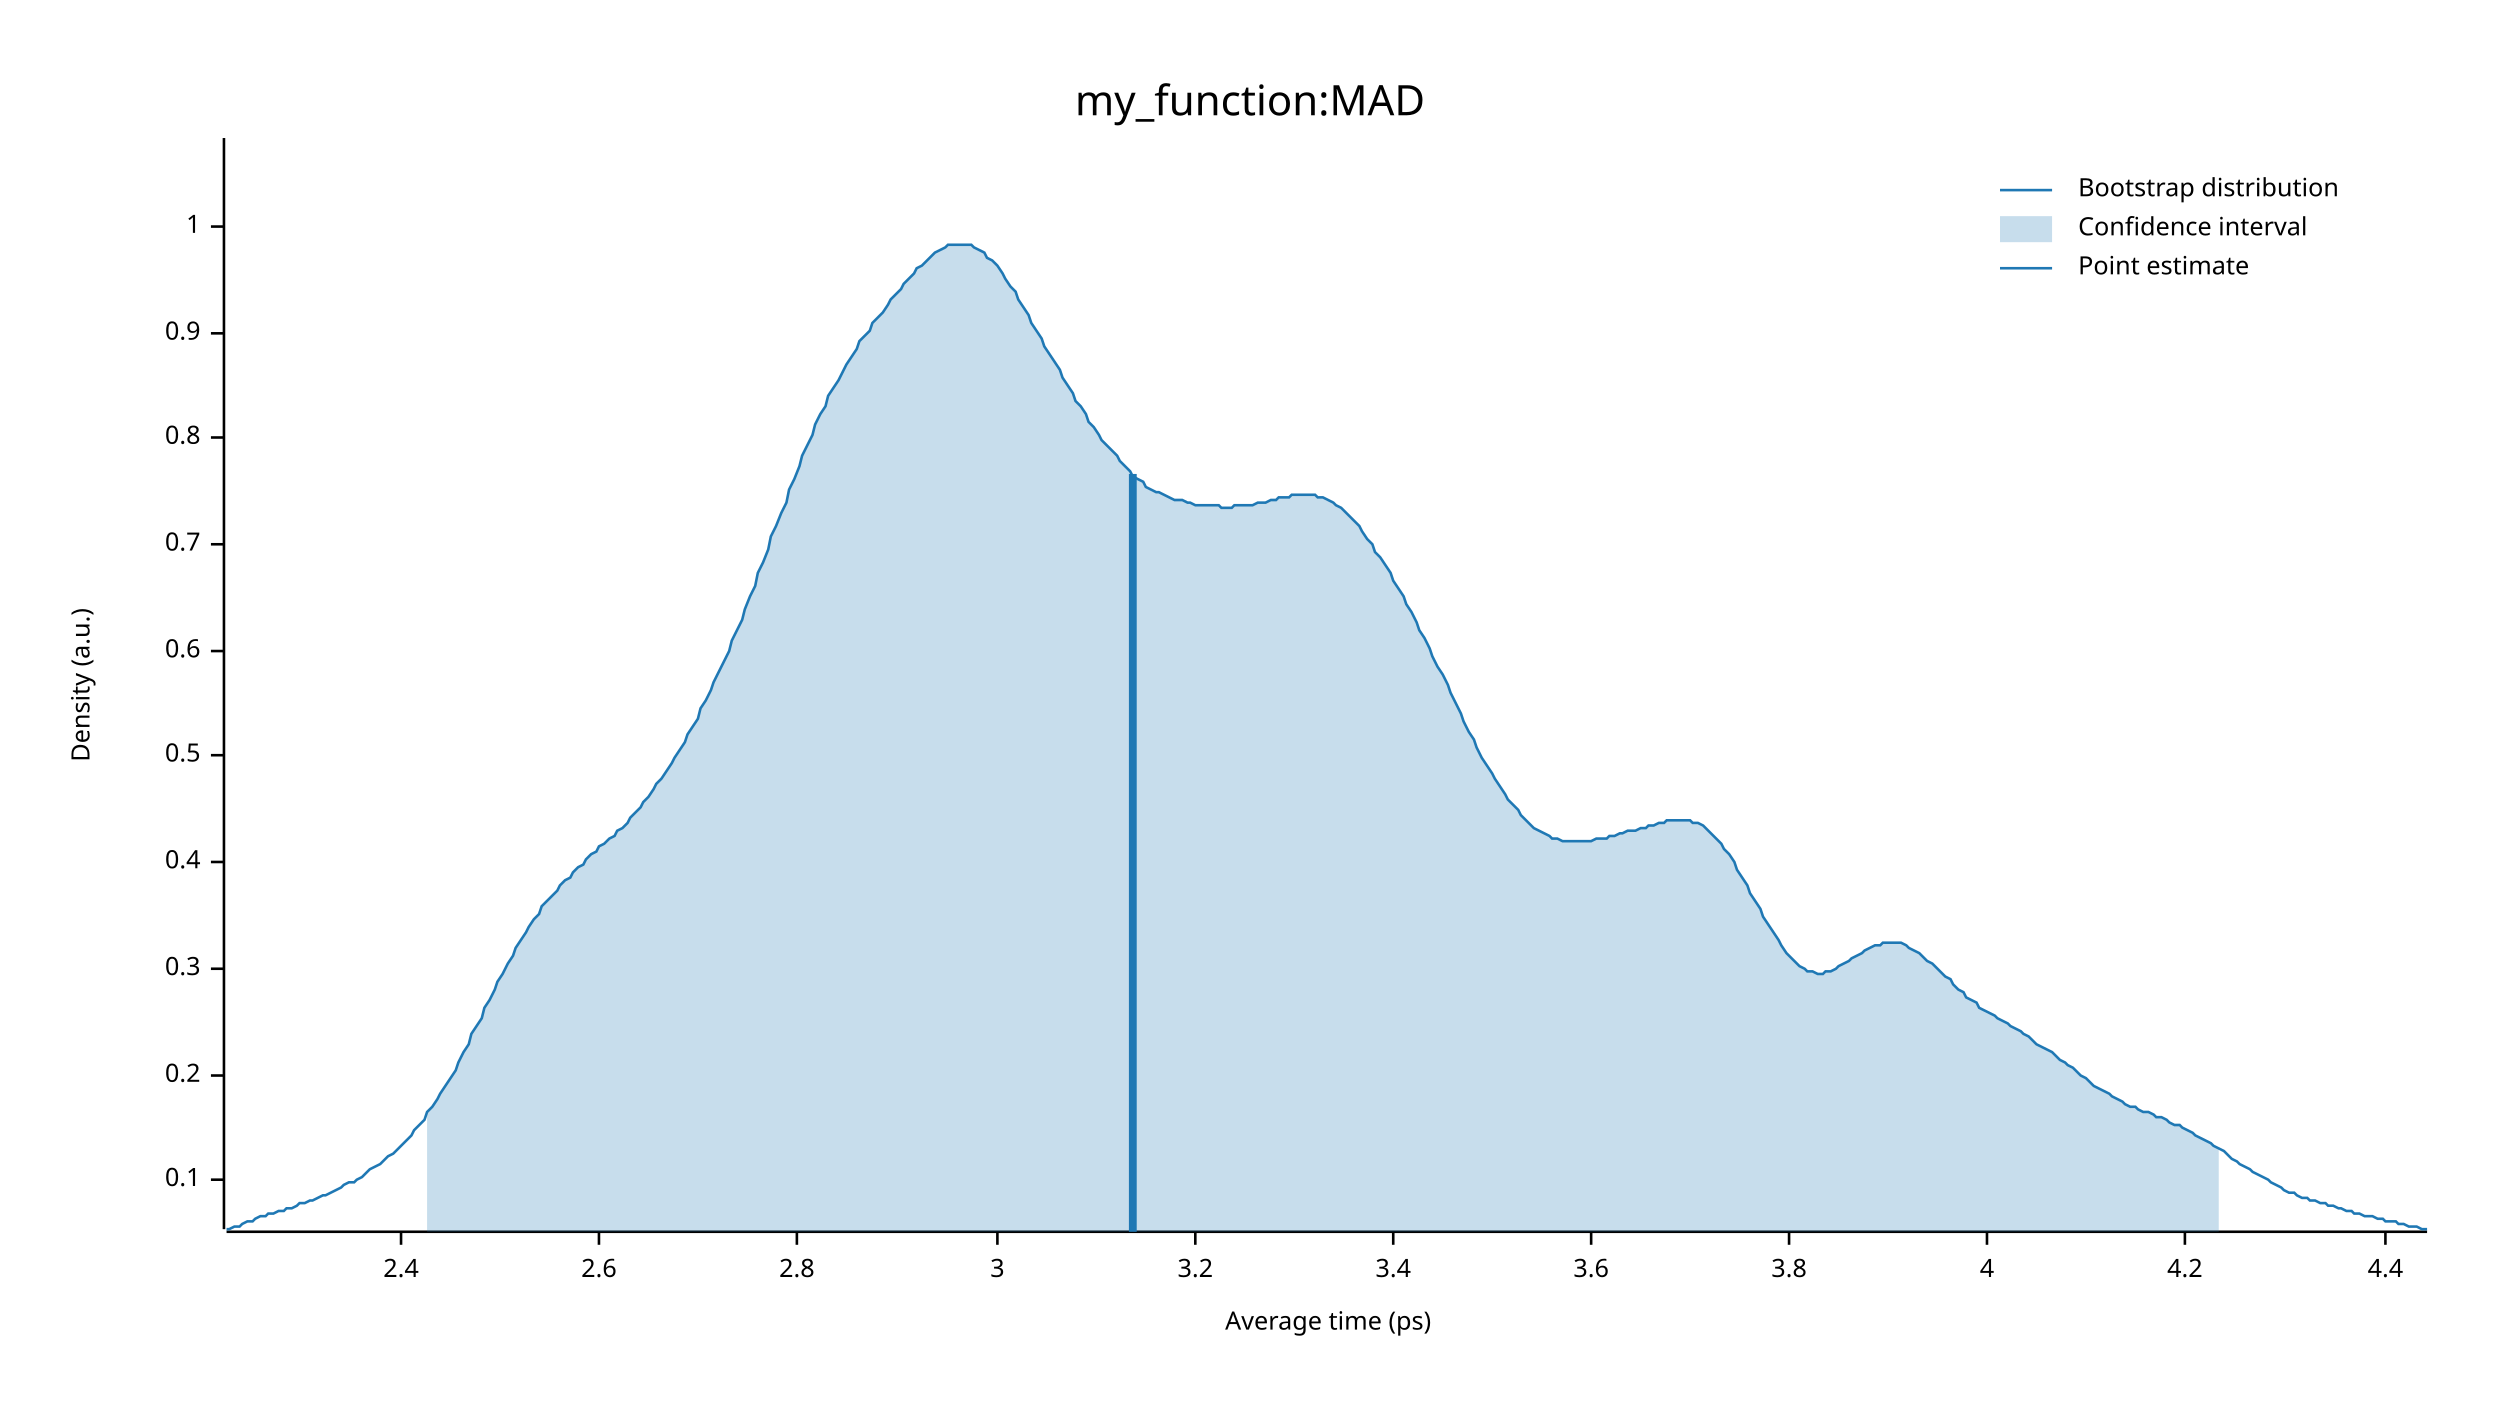
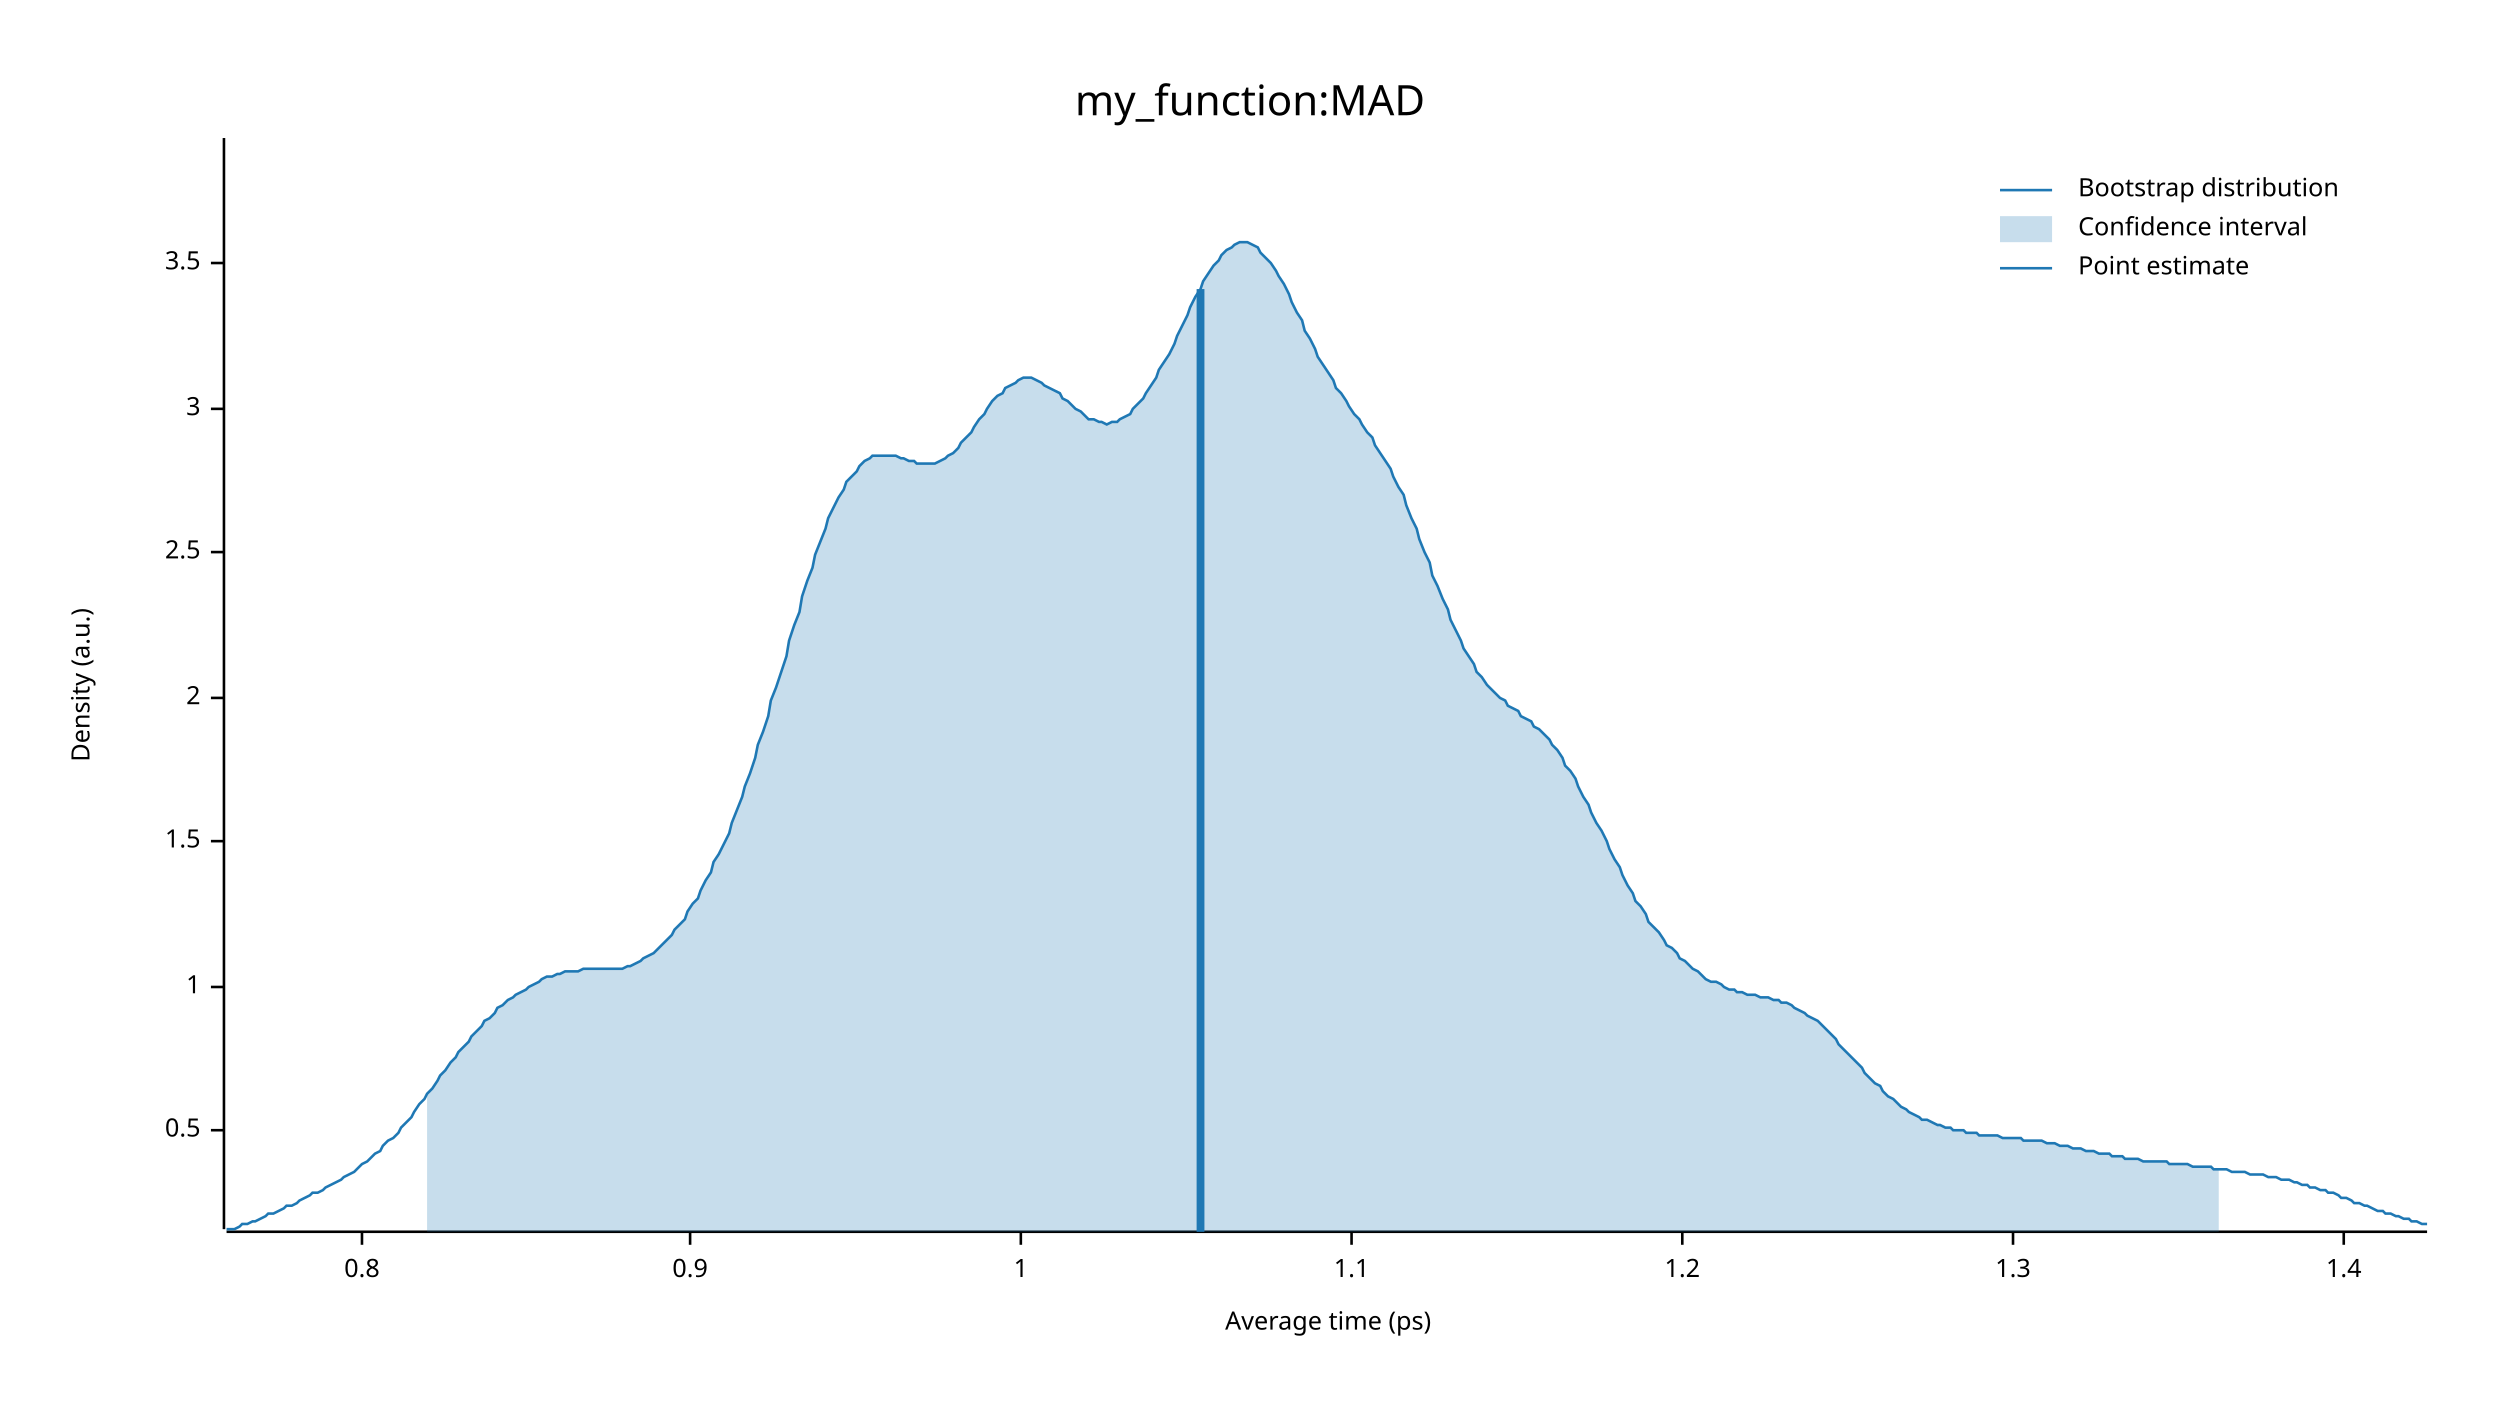
<svg xmlns="http://www.w3.org/2000/svg" width="960" height="540" viewBox="0 0 960 540">
  <text x="480" y="32" dy="0.76em" text-anchor="middle" font-family="sans-serif" font-size="16.129" opacity="1" fill="#000000">
my_function:MAD
</text>
  <text x="27" y="263" dy="0.76em" text-anchor="middle" font-family="sans-serif" font-size="9.677" opacity="1" fill="#000000" transform="rotate(270, 27, 263)">
Density (a.u.)
</text>
  <text x="510" y="513" dy="-0.5ex" text-anchor="middle" font-family="sans-serif" font-size="9.677" opacity="1" fill="#000000">
Average time (ps)
</text>
  <polyline fill="none" opacity="1" stroke="#000000" stroke-width="1" points="86,53 86,472 " />
-   <text x="77" y="453" dy="0.5ex" text-anchor="end" font-family="sans-serif" font-size="9.677" opacity="1" fill="#000000">
- 0.1
- </text>
-   <polyline fill="none" opacity="1" stroke="#000000" stroke-width="1" points="81,453 86,453 " />
-   <text x="77" y="413" dy="0.5ex" text-anchor="end" font-family="sans-serif" font-size="9.677" opacity="1" fill="#000000">
- 0.2
- </text>
-   <polyline fill="none" opacity="1" stroke="#000000" stroke-width="1" points="81,413 86,413 " />
-   <text x="77" y="372" dy="0.5ex" text-anchor="end" font-family="sans-serif" font-size="9.677" opacity="1" fill="#000000">
- 0.3
- </text>
-   <polyline fill="none" opacity="1" stroke="#000000" stroke-width="1" points="81,372 86,372 " />
-   <text x="77" y="331" dy="0.5ex" text-anchor="end" font-family="sans-serif" font-size="9.677" opacity="1" fill="#000000">
- 0.4
- </text>
-   <polyline fill="none" opacity="1" stroke="#000000" stroke-width="1" points="81,331 86,331 " />
-   <text x="77" y="290" dy="0.5ex" text-anchor="end" font-family="sans-serif" font-size="9.677" opacity="1" fill="#000000">
+   <text x="77" y="434" dy="0.5ex" text-anchor="end" font-family="sans-serif" font-size="9.677" opacity="1" fill="#000000">
0.5
</text>
-   <polyline fill="none" opacity="1" stroke="#000000" stroke-width="1" points="81,290 86,290 " />
-   <text x="77" y="250" dy="0.5ex" text-anchor="end" font-family="sans-serif" font-size="9.677" opacity="1" fill="#000000">
- 0.6
+   <polyline fill="none" opacity="1" stroke="#000000" stroke-width="1" points="81,434 86,434 " />
+   <text x="77" y="379" dy="0.5ex" text-anchor="end" font-family="sans-serif" font-size="9.677" opacity="1" fill="#000000">
+ 1
</text>
-   <polyline fill="none" opacity="1" stroke="#000000" stroke-width="1" points="81,250 86,250 " />
-   <text x="77" y="209" dy="0.5ex" text-anchor="end" font-family="sans-serif" font-size="9.677" opacity="1" fill="#000000">
- 0.7
+   <polyline fill="none" opacity="1" stroke="#000000" stroke-width="1" points="81,379 86,379 " />
+   <text x="77" y="323" dy="0.5ex" text-anchor="end" font-family="sans-serif" font-size="9.677" opacity="1" fill="#000000">
+ 1.5
</text>
-   <polyline fill="none" opacity="1" stroke="#000000" stroke-width="1" points="81,209 86,209 " />
-   <text x="77" y="168" dy="0.5ex" text-anchor="end" font-family="sans-serif" font-size="9.677" opacity="1" fill="#000000">
+   <polyline fill="none" opacity="1" stroke="#000000" stroke-width="1" points="81,323 86,323 " />
+   <text x="77" y="268" dy="0.5ex" text-anchor="end" font-family="sans-serif" font-size="9.677" opacity="1" fill="#000000">
+ 2
+ </text>
+   <polyline fill="none" opacity="1" stroke="#000000" stroke-width="1" points="81,268 86,268 " />
+   <text x="77" y="212" dy="0.5ex" text-anchor="end" font-family="sans-serif" font-size="9.677" opacity="1" fill="#000000">
+ 2.5
+ </text>
+   <polyline fill="none" opacity="1" stroke="#000000" stroke-width="1" points="81,212 86,212 " />
+   <text x="77" y="157" dy="0.5ex" text-anchor="end" font-family="sans-serif" font-size="9.677" opacity="1" fill="#000000">
+ 3
+ </text>
+   <polyline fill="none" opacity="1" stroke="#000000" stroke-width="1" points="81,157 86,157 " />
+   <text x="77" y="101" dy="0.5ex" text-anchor="end" font-family="sans-serif" font-size="9.677" opacity="1" fill="#000000">
+ 3.5
+ </text>
+   <polyline fill="none" opacity="1" stroke="#000000" stroke-width="1" points="81,101 86,101 " />
+   <polyline fill="none" opacity="1" stroke="#000000" stroke-width="1" points="87,473 932,473 " />
+   <text x="139" y="483" dy="0.76em" text-anchor="middle" font-family="sans-serif" font-size="9.677" opacity="1" fill="#000000">
0.8
</text>
-   <polyline fill="none" opacity="1" stroke="#000000" stroke-width="1" points="81,168 86,168 " />
-   <text x="77" y="128" dy="0.5ex" text-anchor="end" font-family="sans-serif" font-size="9.677" opacity="1" fill="#000000">
+   <polyline fill="none" opacity="1" stroke="#000000" stroke-width="1" points="139,473 139,478 " />
+   <text x="265" y="483" dy="0.76em" text-anchor="middle" font-family="sans-serif" font-size="9.677" opacity="1" fill="#000000">
0.9
</text>
-   <polyline fill="none" opacity="1" stroke="#000000" stroke-width="1" points="81,128 86,128 " />
-   <text x="77" y="87" dy="0.5ex" text-anchor="end" font-family="sans-serif" font-size="9.677" opacity="1" fill="#000000">
+   <polyline fill="none" opacity="1" stroke="#000000" stroke-width="1" points="265,473 265,478 " />
+   <text x="392" y="483" dy="0.76em" text-anchor="middle" font-family="sans-serif" font-size="9.677" opacity="1" fill="#000000">
1
</text>
-   <polyline fill="none" opacity="1" stroke="#000000" stroke-width="1" points="81,87 86,87 " />
-   <polyline fill="none" opacity="1" stroke="#000000" stroke-width="1" points="87,473 932,473 " />
-   <text x="154" y="483" dy="0.76em" text-anchor="middle" font-family="sans-serif" font-size="9.677" opacity="1" fill="#000000">
- 2.4
+   <polyline fill="none" opacity="1" stroke="#000000" stroke-width="1" points="392,473 392,478 " />
+   <text x="519" y="483" dy="0.76em" text-anchor="middle" font-family="sans-serif" font-size="9.677" opacity="1" fill="#000000">
+ 1.1
</text>
-   <polyline fill="none" opacity="1" stroke="#000000" stroke-width="1" points="154,473 154,478 " />
-   <text x="230" y="483" dy="0.76em" text-anchor="middle" font-family="sans-serif" font-size="9.677" opacity="1" fill="#000000">
- 2.6
+   <polyline fill="none" opacity="1" stroke="#000000" stroke-width="1" points="519,473 519,478 " />
+   <text x="646" y="483" dy="0.76em" text-anchor="middle" font-family="sans-serif" font-size="9.677" opacity="1" fill="#000000">
+ 1.2
</text>
-   <polyline fill="none" opacity="1" stroke="#000000" stroke-width="1" points="230,473 230,478 " />
-   <text x="306" y="483" dy="0.76em" text-anchor="middle" font-family="sans-serif" font-size="9.677" opacity="1" fill="#000000">
- 2.8
+   <polyline fill="none" opacity="1" stroke="#000000" stroke-width="1" points="646,473 646,478 " />
+   <text x="773" y="483" dy="0.76em" text-anchor="middle" font-family="sans-serif" font-size="9.677" opacity="1" fill="#000000">
+ 1.3
</text>
-   <polyline fill="none" opacity="1" stroke="#000000" stroke-width="1" points="306,473 306,478 " />
-   <text x="383" y="483" dy="0.76em" text-anchor="middle" font-family="sans-serif" font-size="9.677" opacity="1" fill="#000000">
- 3
+   <polyline fill="none" opacity="1" stroke="#000000" stroke-width="1" points="773,473 773,478 " />
+   <text x="900" y="483" dy="0.76em" text-anchor="middle" font-family="sans-serif" font-size="9.677" opacity="1" fill="#000000">
+ 1.4
</text>
-   <polyline fill="none" opacity="1" stroke="#000000" stroke-width="1" points="383,473 383,478 " />
-   <text x="459" y="483" dy="0.76em" text-anchor="middle" font-family="sans-serif" font-size="9.677" opacity="1" fill="#000000">
- 3.2
- </text>
-   <polyline fill="none" opacity="1" stroke="#000000" stroke-width="1" points="459,473 459,478 " />
-   <text x="535" y="483" dy="0.76em" text-anchor="middle" font-family="sans-serif" font-size="9.677" opacity="1" fill="#000000">
- 3.4
- </text>
-   <polyline fill="none" opacity="1" stroke="#000000" stroke-width="1" points="535,473 535,478 " />
-   <text x="611" y="483" dy="0.76em" text-anchor="middle" font-family="sans-serif" font-size="9.677" opacity="1" fill="#000000">
- 3.6
- </text>
-   <polyline fill="none" opacity="1" stroke="#000000" stroke-width="1" points="611,473 611,478 " />
-   <text x="687" y="483" dy="0.76em" text-anchor="middle" font-family="sans-serif" font-size="9.677" opacity="1" fill="#000000">
- 3.8
- </text>
-   <polyline fill="none" opacity="1" stroke="#000000" stroke-width="1" points="687,473 687,478 " />
-   <text x="763" y="483" dy="0.76em" text-anchor="middle" font-family="sans-serif" font-size="9.677" opacity="1" fill="#000000">
- 4
- </text>
-   <polyline fill="none" opacity="1" stroke="#000000" stroke-width="1" points="763,473 763,478 " />
-   <text x="839" y="483" dy="0.76em" text-anchor="middle" font-family="sans-serif" font-size="9.677" opacity="1" fill="#000000">
- 4.2
- </text>
-   <polyline fill="none" opacity="1" stroke="#000000" stroke-width="1" points="839,473 839,478 " />
-   <text x="916" y="483" dy="0.76em" text-anchor="middle" font-family="sans-serif" font-size="9.677" opacity="1" fill="#000000">
- 4.4
- </text>
-   <polyline fill="none" opacity="1" stroke="#000000" stroke-width="1" points="916,473 916,478 " />
-   <polyline fill="none" opacity="1" stroke="#1F78B4" stroke-width="1" points="87,472 88,472 90,471 92,471 93,470 95,469 97,469 98,468 100,467 102,467 103,466 105,466 107,465 109,465 110,464 112,464 114,463 115,462 117,462 119,461 120,461 122,460 124,459 125,459 127,458 129,457 131,456 132,455 134,454 136,454 137,453 139,452 141,450 142,449 144,448 146,447 147,446 149,444 151,443 153,441 154,440 156,438 158,436 159,434 161,432 163,430 164,427 166,425 168,422 169,420 171,417 173,414 175,411 176,408 178,404 180,401 181,397 183,394 185,391 186,387 188,384 190,380 191,377 193,374 195,370 197,367 198,364 200,361 202,358 203,356 205,353 207,351 208,348 210,346 212,344 214,342 215,340 217,338 219,337 220,335 222,333 224,332 225,330 227,328 229,327 230,325 232,324 234,322 236,321 237,319 239,318 241,316 242,314 244,312 246,310 247,308 249,306 251,303 252,301 254,299 256,296 258,293 259,291 261,288 263,285 264,282 266,279 268,276 269,272 271,269 273,265 274,262 276,258 278,254 280,250 281,246 283,242 285,238 286,234 288,229 290,225 291,220 293,216 295,211 296,206 298,202 300,197 302,193 303,188 305,184 307,179 308,175 310,171 312,167 313,163 315,159 317,156 318,152 320,149 322,146 324,142 325,140 327,137 329,134 330,131 332,129 334,127 335,124 337,122 339,120 341,117 342,115 344,113 346,111 347,109 349,107 351,105 352,103 354,102 356,100 357,99 359,97 361,96 363,95 364,94 366,94 368,94 369,94 371,94 373,94 374,95 376,96 378,97 379,99 381,100 383,102 385,105 386,107 388,110 390,112 391,115 393,118 395,121 396,124 398,127 400,130 401,133 403,136 405,139 407,142 408,145 410,148 412,151 413,154 415,156 417,159 418,162 420,164 422,167 423,169 425,171 427,173 429,175 430,177 432,179 434,181 435,183 437,184 439,185 440,187 442,188 444,189 445,189 447,190 449,191 451,192 452,192 454,192 456,193 457,193 459,194 461,194 462,194 464,194 466,194 468,194 469,195 471,195 473,195 474,194 476,194 478,194 479,194 481,194 483,193 484,193 486,193 488,192 490,192 491,191 493,191 495,191 496,190 498,190 500,190 501,190 503,190 505,190 506,191 508,191 510,192 512,193 513,194 515,195 517,197 518,198 520,200 522,202 523,204 525,207 527,209 528,212 530,214 532,217 534,220 535,223 537,226 539,229 540,232 542,235 544,239 545,242 547,245 549,249 550,252 552,256 554,259 556,263 557,266 559,270 561,274 562,277 564,281 566,284 567,287 569,291 571,294 573,297 574,299 576,302 578,305 579,307 581,309 583,311 584,313 586,315 588,317 589,318 591,319 593,320 595,321 596,322 598,322 600,323 601,323 603,323 605,323 606,323 608,323 610,323 611,323 613,322 615,322 617,322 618,321 620,321 622,320 623,320 625,319 627,319 628,319 630,318 632,318 633,317 635,317 637,316 639,316 640,315 642,315 644,315 645,315 647,315 649,315 650,316 652,316 654,317 655,318 657,320 659,322 661,324 662,326 664,328 666,331 667,334 669,337 671,340 672,343 674,346 676,349 677,352 679,355 681,358 683,361 684,363 686,366 688,368 689,369 691,371 693,372 694,373 696,373 698,374 700,374 701,373 703,373 705,372 706,371 708,370 710,369 711,368 713,367 715,366 716,365 718,364 720,363 722,363 723,362 725,362 727,362 728,362 730,362 732,363 733,364 735,365 737,366 738,367 740,369 742,370 744,372 745,373 747,375 749,376 750,378 752,380 754,381 755,383 757,384 759,385 760,387 762,388 764,389 766,390 767,391 769,392 771,393 772,394 774,395 776,396 777,397 779,398 781,400 782,401 784,402 786,403 788,404 789,405 791,407 793,408 794,409 796,410 798,412 799,413 801,414 803,416 804,417 806,418 808,419 810,420 811,421 813,422 815,423 816,424 818,425 820,425 821,426 823,427 825,427 827,428 828,429 830,429 832,430 833,431 835,432 837,432 838,433 840,434 842,435 843,436 845,437 847,438 849,439 850,440 852,441 854,442 855,443 857,445 859,446 860,447 862,448 864,449 865,450 867,451 869,452 871,453 872,454 874,455 876,456 877,457 879,458 881,458 882,459 884,460 886,460 887,461 889,461 891,462 893,462 894,463 896,463 898,464 899,464 901,465 903,465 904,466 906,466 908,467 909,467 911,467 913,468 915,468 916,469 918,469 920,469 921,470 923,470 925,471 926,471 928,471 930,472 932,472 " />
-   <polygon opacity="0.25" fill="#1F78B4" points="164,427 166,425 168,422 169,420 171,417 173,414 175,411 176,408 178,404 180,401 181,397 183,394 185,391 186,387 188,384 190,380 191,377 193,374 195,370 197,367 198,364 200,361 202,358 203,356 205,353 207,351 208,348 210,346 212,344 214,342 215,340 217,338 219,337 220,335 222,333 224,332 225,330 227,328 229,327 230,325 232,324 234,322 236,321 237,319 239,318 241,316 242,314 244,312 246,310 247,308 249,306 251,303 252,301 254,299 256,296 258,293 259,291 261,288 263,285 264,282 266,279 268,276 269,272 271,269 273,265 274,262 276,258 278,254 280,250 281,246 283,242 285,238 286,234 288,229 290,225 291,220 293,216 295,211 296,206 298,202 300,197 302,193 303,188 305,184 307,179 308,175 310,171 312,167 313,163 315,159 317,156 318,152 320,149 322,146 324,142 325,140 327,137 329,134 330,131 332,129 334,127 335,124 337,122 339,120 341,117 342,115 344,113 346,111 347,109 349,107 351,105 352,103 354,102 356,100 357,99 359,97 361,96 363,95 364,94 366,94 368,94 369,94 371,94 373,94 374,95 376,96 378,97 379,99 381,100 383,102 385,105 386,107 388,110 390,112 391,115 393,118 395,121 396,124 398,127 400,130 401,133 403,136 405,139 407,142 408,145 410,148 412,151 413,154 415,156 417,159 418,162 420,164 422,167 423,169 425,171 427,173 429,175 430,177 432,179 434,181 435,183 437,184 439,185 440,187 442,188 444,189 445,189 447,190 449,191 451,192 452,192 454,192 456,193 457,193 459,194 461,194 462,194 464,194 466,194 468,194 469,195 471,195 473,195 474,194 476,194 478,194 479,194 481,194 483,193 484,193 486,193 488,192 490,192 491,191 493,191 495,191 496,190 498,190 500,190 501,190 503,190 505,190 506,191 508,191 510,192 512,193 513,194 515,195 517,197 518,198 520,200 522,202 523,204 525,207 527,209 528,212 530,214 532,217 534,220 535,223 537,226 539,229 540,232 542,235 544,239 545,242 547,245 549,249 550,252 552,256 554,259 556,263 557,266 559,270 561,274 562,277 564,281 566,284 567,287 569,291 571,294 573,297 574,299 576,302 578,305 579,307 581,309 583,311 584,313 586,315 588,317 589,318 591,319 593,320 595,321 596,322 598,322 600,323 601,323 603,323 605,323 606,323 608,323 610,323 611,323 613,322 615,322 617,322 618,321 620,321 622,320 623,320 625,319 627,319 628,319 630,318 632,318 633,317 635,317 637,316 639,316 640,315 642,315 644,315 645,315 647,315 649,315 650,316 652,316 654,317 655,318 657,320 659,322 661,324 662,326 664,328 666,331 667,334 669,337 671,340 672,343 674,346 676,349 677,352 679,355 681,358 683,361 684,363 686,366 688,368 689,369 691,371 693,372 694,373 696,373 698,374 700,374 701,373 703,373 705,372 706,371 708,370 710,369 711,368 713,367 715,366 716,365 718,364 720,363 722,363 723,362 725,362 727,362 728,362 730,362 732,363 733,364 735,365 737,366 738,367 740,369 742,370 744,372 745,373 747,375 749,376 750,378 752,380 754,381 755,383 757,384 759,385 760,387 762,388 764,389 766,390 767,391 769,392 771,393 772,394 774,395 776,396 777,397 779,398 781,400 782,401 784,402 786,403 788,404 789,405 791,407 793,408 794,409 796,410 798,412 799,413 801,414 803,416 804,417 806,418 808,419 810,420 811,421 813,422 815,423 816,424 818,425 820,425 821,426 823,427 825,427 827,428 828,429 830,429 832,430 833,431 835,432 837,432 838,433 840,434 842,435 843,436 845,437 847,438 849,439 850,440 852,441 852,473 164,473 " />
-   <polyline fill="none" opacity="1" stroke="#1F78B4" stroke-width="3" points="435,473 435,182 " />
+   <polyline fill="none" opacity="1" stroke="#000000" stroke-width="1" points="900,473 900,478 " />
+   <polyline fill="none" opacity="1" stroke="#1F78B4" stroke-width="1" points="87,472 88,472 90,472 92,471 93,470 95,470 97,469 98,469 100,468 102,467 103,466 105,466 107,465 109,464 110,463 112,463 114,462 115,461 117,460 119,459 120,458 122,458 124,457 125,456 127,455 129,454 131,453 132,452 134,451 136,450 137,449 139,447 141,446 142,445 144,443 146,442 147,440 149,438 151,437 153,435 154,433 156,431 158,429 159,427 161,424 163,422 164,420 166,418 168,415 169,413 171,411 173,408 175,406 176,404 178,402 180,400 181,398 183,396 185,394 186,392 188,391 190,389 191,387 193,386 195,384 197,383 198,382 200,381 202,380 203,379 205,378 207,377 208,376 210,375 212,375 214,374 215,374 217,373 219,373 220,373 222,373 224,372 225,372 227,372 229,372 230,372 232,372 234,372 236,372 237,372 239,372 241,371 242,371 244,370 246,369 247,368 249,367 251,366 252,365 254,363 256,361 258,359 259,357 261,355 263,353 264,350 266,347 268,345 269,342 271,338 273,335 274,331 276,328 278,324 280,320 281,316 283,311 285,306 286,302 288,297 290,291 291,286 293,281 295,275 296,269 298,264 300,258 302,252 303,246 305,240 307,235 308,229 310,223 312,218 313,213 315,208 317,203 318,199 320,195 322,191 324,188 325,185 327,183 329,181 330,179 332,177 334,176 335,175 337,175 339,175 341,175 342,175 344,175 346,176 347,176 349,177 351,177 352,178 354,178 356,178 357,178 359,178 361,177 363,176 364,175 366,174 368,172 369,170 371,168 373,166 374,164 376,161 378,159 379,157 381,154 383,152 385,151 386,149 388,148 390,147 391,146 393,145 395,145 396,145 398,146 400,147 401,148 403,149 405,150 407,151 408,153 410,154 412,156 413,157 415,158 417,160 418,161 420,161 422,162 423,162 425,163 427,162 429,162 430,161 432,160 434,159 435,157 437,155 439,153 440,151 442,148 444,145 445,142 447,139 449,136 451,132 452,129 454,125 456,121 457,118 459,114 461,111 462,108 464,105 466,102 468,100 469,98 471,96 473,95 474,94 476,93 478,93 479,93 481,94 483,95 484,97 486,99 488,101 490,104 491,106 493,109 495,113 496,116 498,120 500,123 501,127 503,130 505,134 506,137 508,140 510,143 512,146 513,149 515,151 517,154 518,156 520,159 522,161 523,163 525,166 527,168 528,171 530,174 532,177 534,180 535,183 537,187 539,190 540,194 542,199 544,203 545,207 547,212 549,216 550,221 552,225 554,230 556,234 557,238 559,242 561,246 562,249 564,252 566,255 567,258 569,260 571,263 573,265 574,266 576,268 578,269 579,271 581,272 583,273 584,275 586,276 588,277 589,279 591,280 593,282 595,284 596,286 598,288 600,291 601,294 603,296 605,299 606,302 608,306 610,309 611,312 613,316 615,319 617,323 618,326 620,330 622,333 623,336 625,340 627,343 628,346 630,348 632,351 633,354 635,356 637,358 639,361 640,363 642,364 644,366 645,368 647,369 649,371 650,372 652,373 654,375 655,376 657,377 659,377 661,378 662,379 664,380 666,380 667,381 669,381 671,382 672,382 674,382 676,383 677,383 679,383 681,384 683,384 684,385 686,385 688,386 689,387 691,388 693,389 694,390 696,391 698,392 700,394 701,395 703,397 705,399 706,401 708,403 710,405 711,406 713,408 715,410 716,412 718,414 720,416 722,417 723,419 725,421 727,422 728,423 730,425 732,426 733,427 735,428 737,429 738,430 740,430 742,431 744,432 745,432 747,433 749,433 750,434 752,434 754,434 755,435 757,435 759,435 760,436 762,436 764,436 766,436 767,436 769,437 771,437 772,437 774,437 776,437 777,438 779,438 781,438 782,438 784,438 786,439 788,439 789,439 791,440 793,440 794,440 796,441 798,441 799,441 801,442 803,442 804,442 806,443 808,443 810,443 811,444 813,444 815,444 816,445 818,445 820,445 821,445 823,446 825,446 827,446 828,446 830,446 832,446 833,447 835,447 837,447 838,447 840,447 842,448 843,448 845,448 847,448 849,448 850,449 852,449 854,449 855,449 857,450 859,450 860,450 862,450 864,451 865,451 867,451 869,451 871,452 872,452 874,452 876,453 877,453 879,453 881,454 882,454 884,455 886,455 887,456 889,456 891,457 893,457 894,458 896,458 898,459 899,460 901,460 903,461 904,462 906,462 908,463 909,463 911,464 913,465 915,465 916,466 918,466 920,467 921,467 923,468 925,468 926,469 928,469 930,470 932,470 " />
+   <polygon opacity="0.25" fill="#1F78B4" points="164,420 166,418 168,415 169,413 171,411 173,408 175,406 176,404 178,402 180,400 181,398 183,396 185,394 186,392 188,391 190,389 191,387 193,386 195,384 197,383 198,382 200,381 202,380 203,379 205,378 207,377 208,376 210,375 212,375 214,374 215,374 217,373 219,373 220,373 222,373 224,372 225,372 227,372 229,372 230,372 232,372 234,372 236,372 237,372 239,372 241,371 242,371 244,370 246,369 247,368 249,367 251,366 252,365 254,363 256,361 258,359 259,357 261,355 263,353 264,350 266,347 268,345 269,342 271,338 273,335 274,331 276,328 278,324 280,320 281,316 283,311 285,306 286,302 288,297 290,291 291,286 293,281 295,275 296,269 298,264 300,258 302,252 303,246 305,240 307,235 308,229 310,223 312,218 313,213 315,208 317,203 318,199 320,195 322,191 324,188 325,185 327,183 329,181 330,179 332,177 334,176 335,175 337,175 339,175 341,175 342,175 344,175 346,176 347,176 349,177 351,177 352,178 354,178 356,178 357,178 359,178 361,177 363,176 364,175 366,174 368,172 369,170 371,168 373,166 374,164 376,161 378,159 379,157 381,154 383,152 385,151 386,149 388,148 390,147 391,146 393,145 395,145 396,145 398,146 400,147 401,148 403,149 405,150 407,151 408,153 410,154 412,156 413,157 415,158 417,160 418,161 420,161 422,162 423,162 425,163 427,162 429,162 430,161 432,160 434,159 435,157 437,155 439,153 440,151 442,148 444,145 445,142 447,139 449,136 451,132 452,129 454,125 456,121 457,118 459,114 461,111 462,108 464,105 466,102 468,100 469,98 471,96 473,95 474,94 476,93 478,93 479,93 481,94 483,95 484,97 486,99 488,101 490,104 491,106 493,109 495,113 496,116 498,120 500,123 501,127 503,130 505,134 506,137 508,140 510,143 512,146 513,149 515,151 517,154 518,156 520,159 522,161 523,163 525,166 527,168 528,171 530,174 532,177 534,180 535,183 537,187 539,190 540,194 542,199 544,203 545,207 547,212 549,216 550,221 552,225 554,230 556,234 557,238 559,242 561,246 562,249 564,252 566,255 567,258 569,260 571,263 573,265 574,266 576,268 578,269 579,271 581,272 583,273 584,275 586,276 588,277 589,279 591,280 593,282 595,284 596,286 598,288 600,291 601,294 603,296 605,299 606,302 608,306 610,309 611,312 613,316 615,319 617,323 618,326 620,330 622,333 623,336 625,340 627,343 628,346 630,348 632,351 633,354 635,356 637,358 639,361 640,363 642,364 644,366 645,368 647,369 649,371 650,372 652,373 654,375 655,376 657,377 659,377 661,378 662,379 664,380 666,380 667,381 669,381 671,382 672,382 674,382 676,383 677,383 679,383 681,384 683,384 684,385 686,385 688,386 689,387 691,388 693,389 694,390 696,391 698,392 700,394 701,395 703,397 705,399 706,401 708,403 710,405 711,406 713,408 715,410 716,412 718,414 720,416 722,417 723,419 725,421 727,422 728,423 730,425 732,426 733,427 735,428 737,429 738,430 740,430 742,431 744,432 745,432 747,433 749,433 750,434 752,434 754,434 755,435 757,435 759,435 760,436 762,436 764,436 766,436 767,436 769,437 771,437 772,437 774,437 776,437 777,438 779,438 781,438 782,438 784,438 786,439 788,439 789,439 791,440 793,440 794,440 796,441 798,441 799,441 801,442 803,442 804,442 806,443 808,443 810,443 811,444 813,444 815,444 816,445 818,445 820,445 821,445 823,446 825,446 827,446 828,446 830,446 832,446 833,447 835,447 837,447 838,447 840,447 842,448 843,448 845,448 847,448 849,448 850,449 852,449 852,473 164,473 " />
+   <polyline fill="none" opacity="1" stroke="#1F78B4" stroke-width="3" points="461,473 461,111 " />
  <text x="798" y="68" dy="0.76em" text-anchor="start" font-family="sans-serif" font-size="9.677" opacity="1" fill="#000000">
Bootstrap distribution
</text>
  <text x="798" y="83" dy="0.76em" text-anchor="start" font-family="sans-serif" font-size="9.677" opacity="1" fill="#000000">
Confidence interval
</text>
  <text x="798" y="98" dy="0.76em" text-anchor="start" font-family="sans-serif" font-size="9.677" opacity="1" fill="#000000">
Point estimate
</text>
  <polyline fill="none" opacity="1" stroke="#1F78B4" stroke-width="1" points="768,73 788,73 " />
  <rect x="768" y="83" width="20" height="10" opacity="0.25" fill="#1F78B4" stroke="none" />
  <polyline fill="none" opacity="1" stroke="#1F78B4" stroke-width="1" points="768,103 788,103 " />
</svg>
